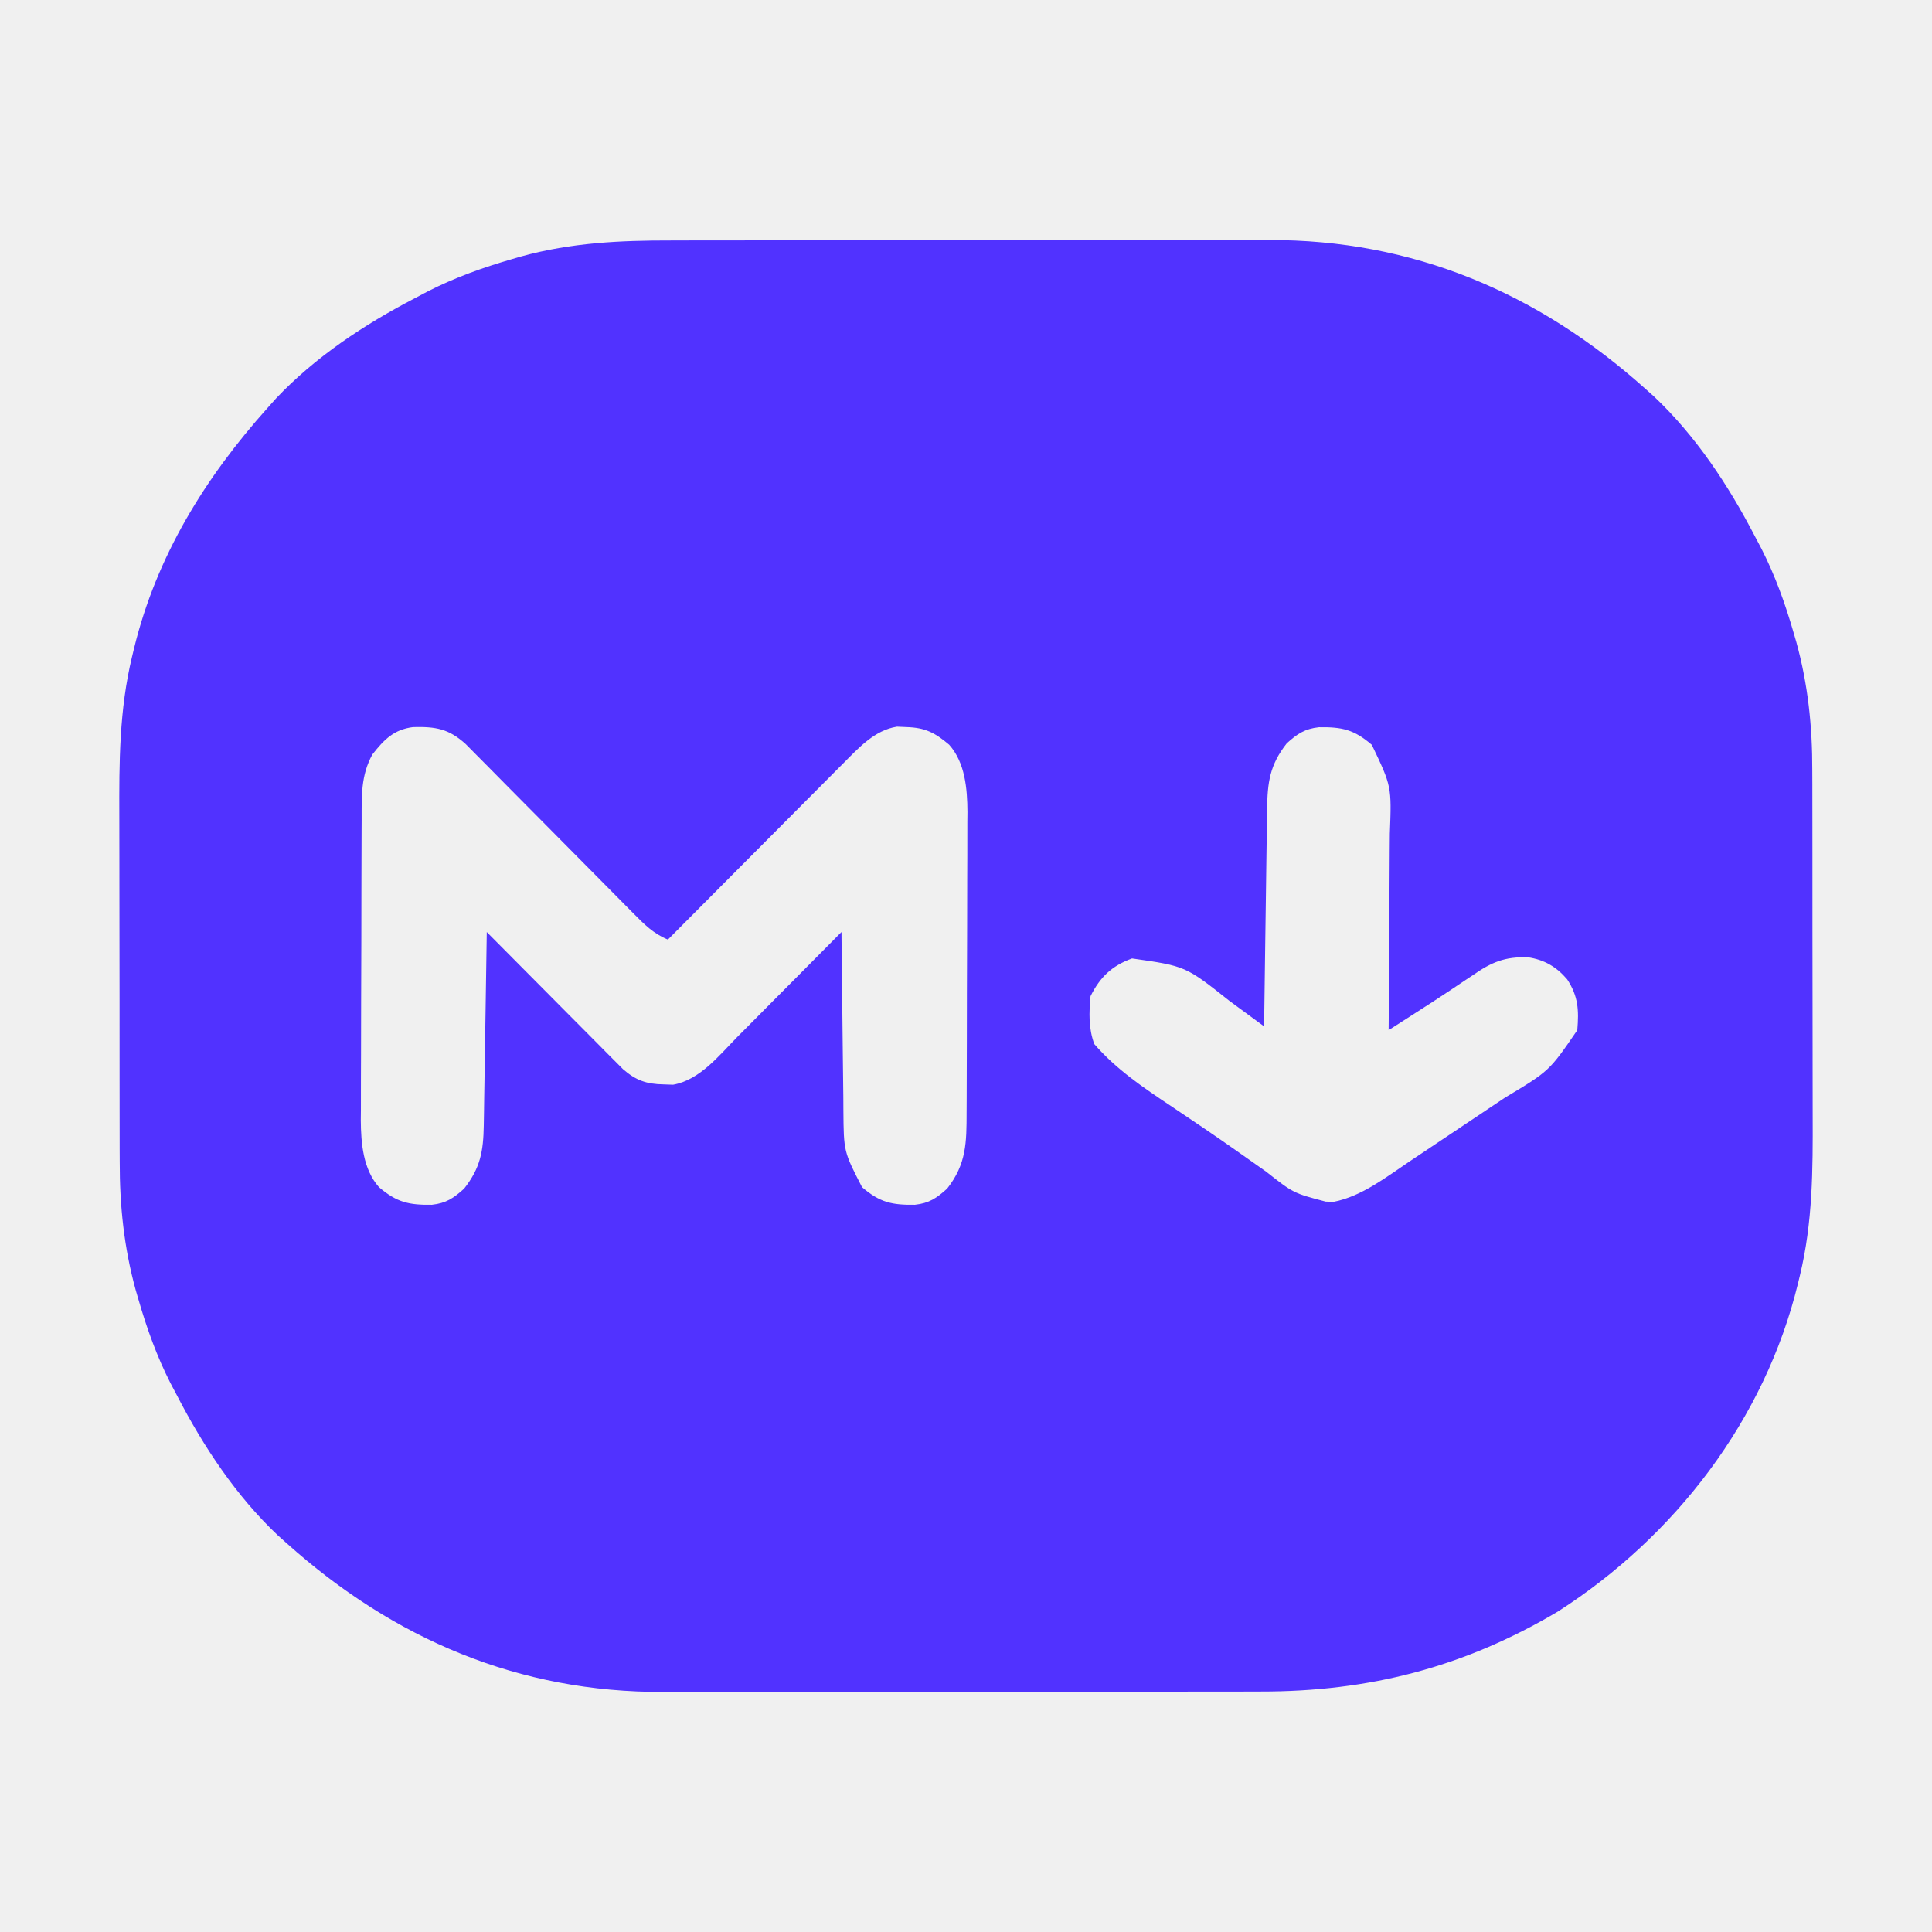
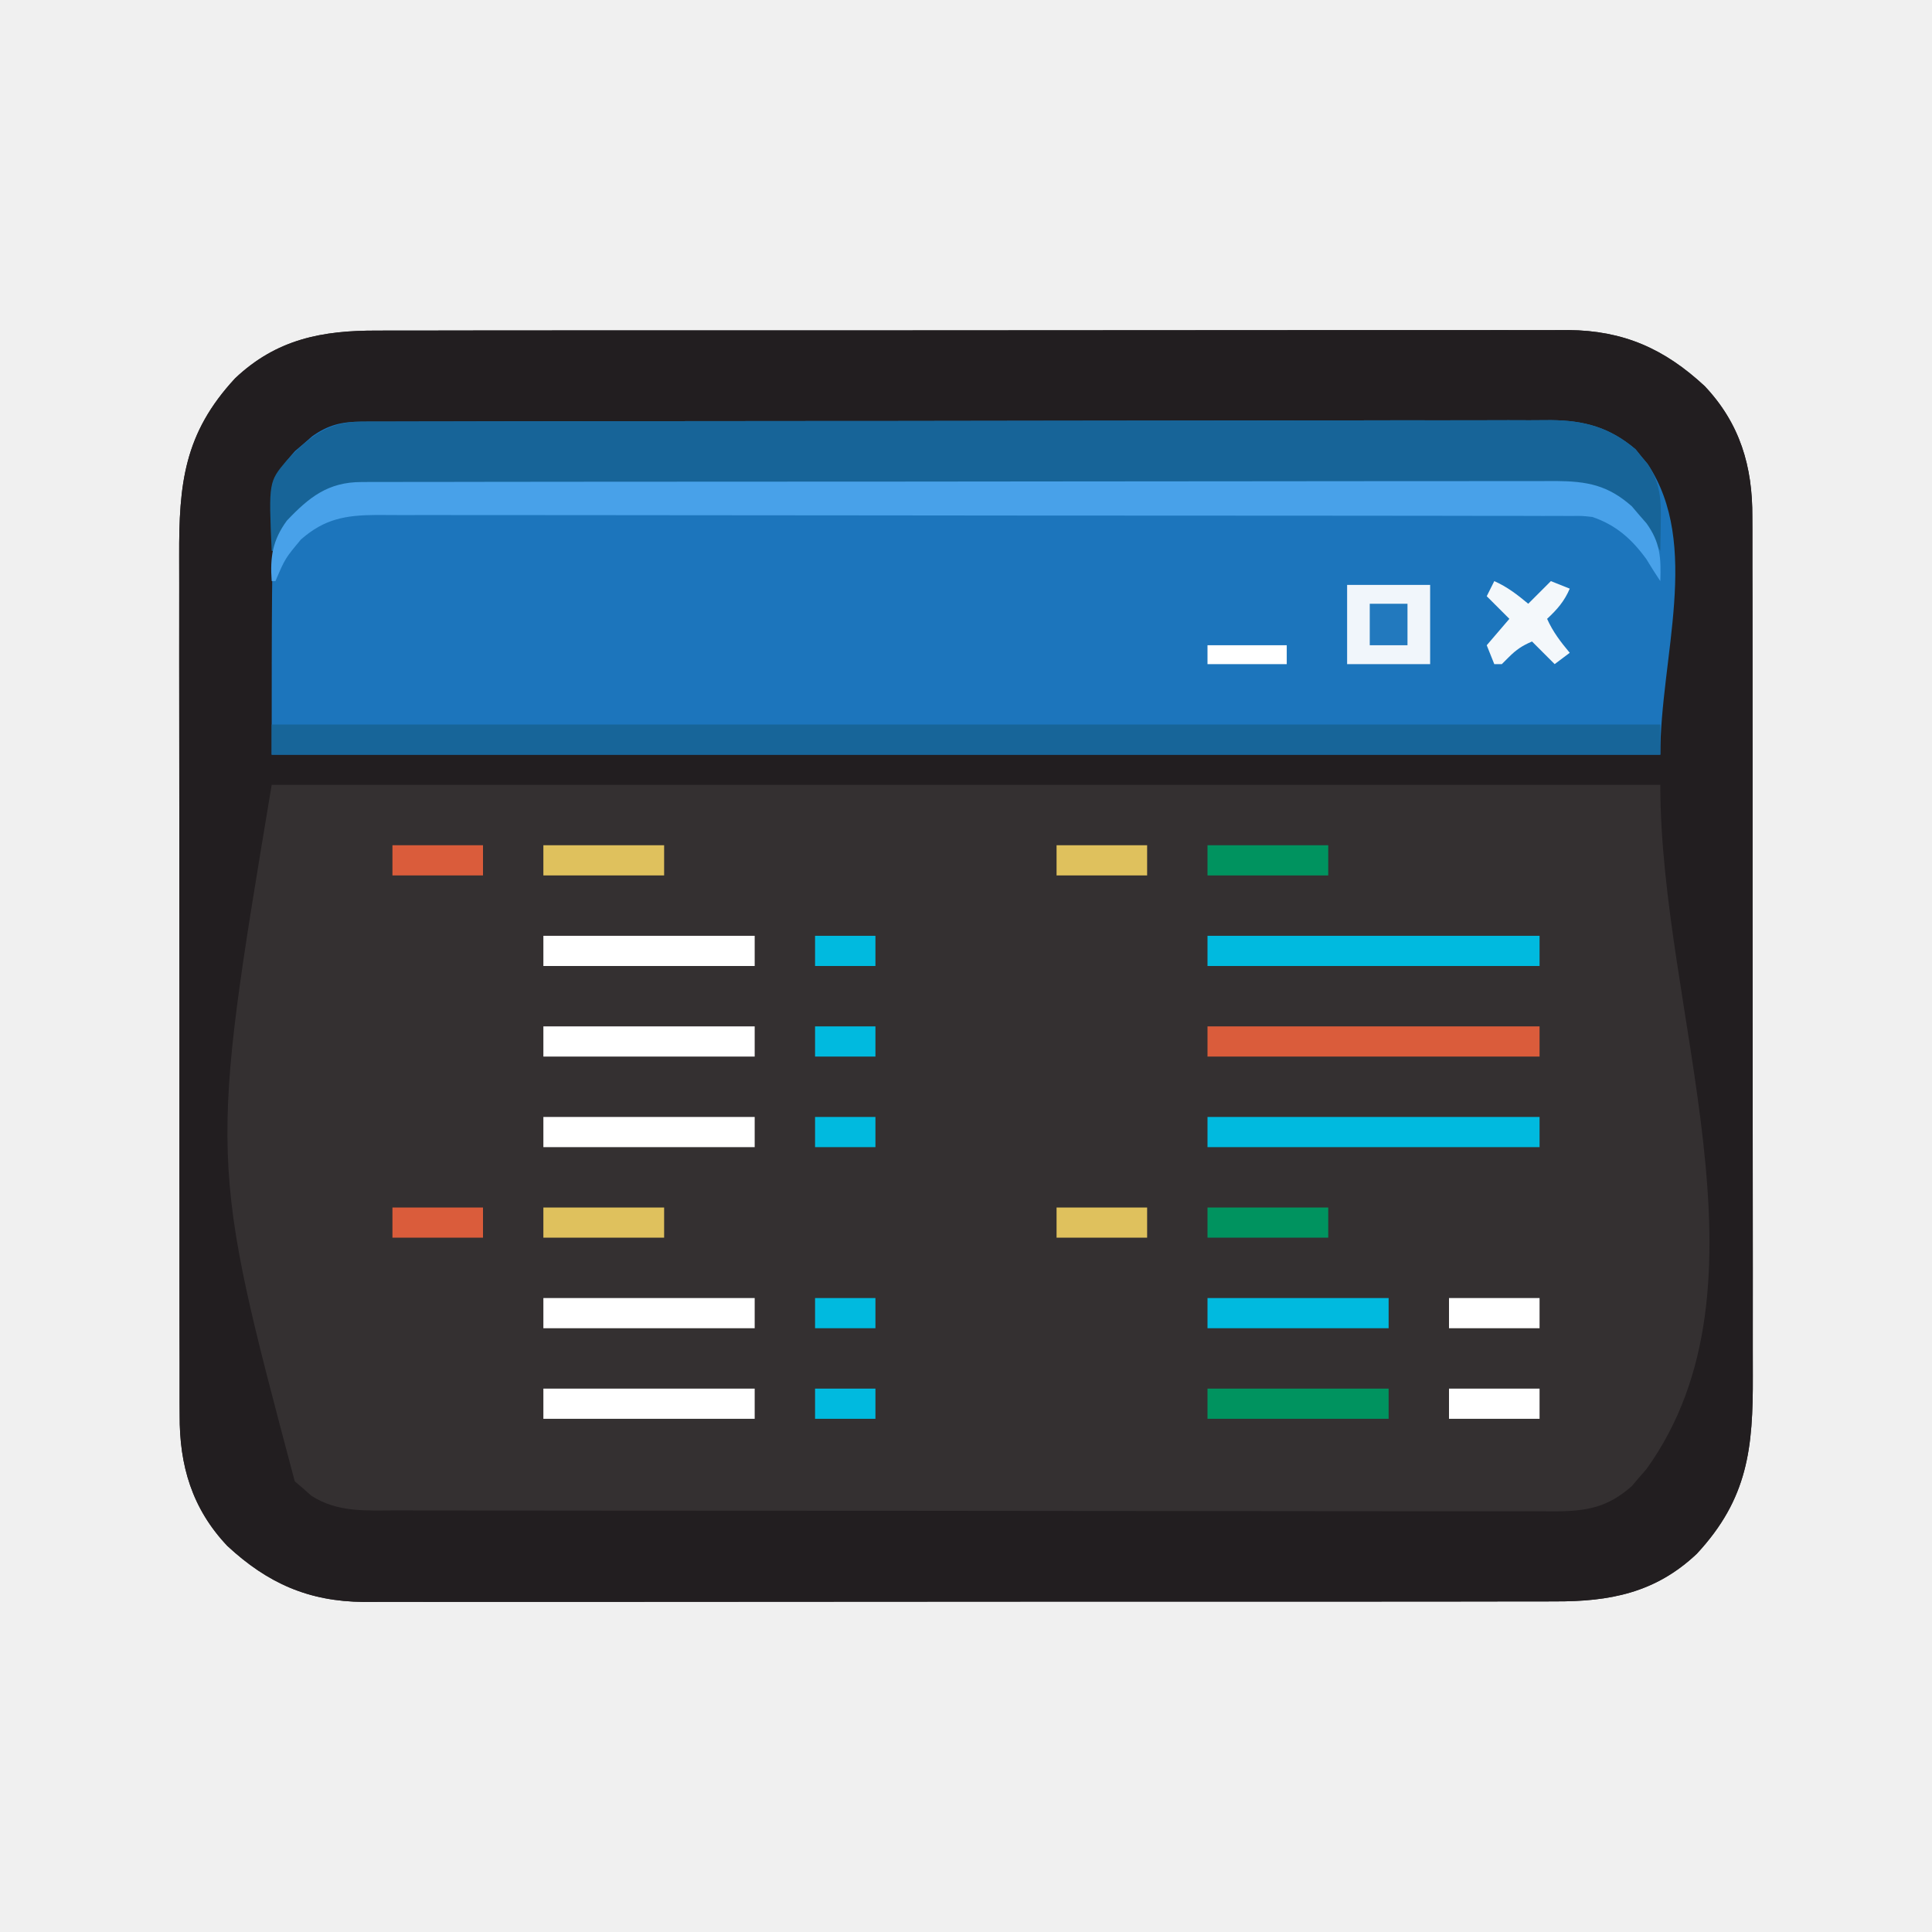
<svg xmlns="http://www.w3.org/2000/svg" version="1.1" width="512" height="512">
-   <path d="M0 0 C1.886 -0.004 3.771 -0.01 5.657 -0.015 C10.744 -0.029 15.831 -0.029 20.918 -0.027 C25.182 -0.026 29.446 -0.031 33.709 -0.036 C43.779 -0.047 53.848 -0.047 63.918 -0.041 C74.266 -0.035 84.614 -0.047 94.962 -0.069 C103.882 -0.086 112.802 -0.092 121.722 -0.089 C127.034 -0.087 132.346 -0.09 137.657 -0.104 C142.658 -0.116 147.658 -0.114 152.658 -0.101 C154.48 -0.099 156.301 -0.102 158.123 -0.11 C196.386 -0.272 229.602 13.837 257.985 39.275 C258.776 39.98 259.566 40.685 260.38 41.411 C271.412 51.847 280.023 64.863 286.985 78.275 C287.59 79.419 288.194 80.564 288.817 81.743 C292.452 88.897 295.066 96.196 297.298 103.9 C297.54 104.734 297.783 105.568 298.033 106.427 C301.125 117.667 302.285 128.782 302.26 140.414 C302.268 142.278 302.268 142.278 302.275 144.18 C302.287 147.548 302.289 150.916 302.287 154.284 C302.286 157.116 302.291 159.948 302.296 162.781 C302.307 169.475 302.307 176.169 302.301 182.864 C302.295 189.721 302.307 196.579 302.329 203.437 C302.346 209.368 302.352 215.299 302.349 221.23 C302.347 224.753 302.35 228.276 302.364 231.799 C302.416 246.25 302.395 260.168 298.985 274.275 C298.813 274.989 298.64 275.703 298.463 276.439 C289.684 312.5 265.874 343.45 234.86 363.337 C209.973 378.109 184.802 384.594 155.971 384.549 C154.085 384.554 152.199 384.559 150.314 384.565 C145.227 384.578 140.14 384.579 135.053 384.576 C130.789 384.575 126.525 384.58 122.261 384.585 C112.192 384.596 102.122 384.596 92.053 384.59 C81.705 384.584 71.357 384.597 61.009 384.618 C52.089 384.636 43.169 384.642 34.249 384.638 C28.937 384.636 23.625 384.639 18.313 384.653 C13.313 384.666 8.313 384.664 3.312 384.651 C1.491 384.648 -0.331 384.651 -2.152 384.659 C-40.415 384.821 -73.632 370.713 -102.015 345.275 C-102.805 344.57 -103.595 343.864 -104.409 343.138 C-115.441 332.702 -124.052 319.686 -131.015 306.275 C-131.619 305.13 -132.224 303.985 -132.847 302.806 C-136.482 295.653 -139.095 288.353 -141.327 280.65 C-141.57 279.816 -141.812 278.981 -142.062 278.122 C-145.154 266.882 -146.315 255.767 -146.289 244.135 C-146.294 242.892 -146.3 241.65 -146.305 240.37 C-146.316 237.002 -146.319 233.634 -146.316 230.266 C-146.315 227.433 -146.32 224.601 -146.325 221.769 C-146.336 215.074 -146.336 208.38 -146.33 201.686 C-146.324 194.828 -146.337 187.97 -146.358 181.112 C-146.376 175.181 -146.381 169.251 -146.378 163.32 C-146.376 159.796 -146.379 156.273 -146.393 152.75 C-146.446 138.299 -146.425 124.382 -143.015 110.275 C-142.756 109.203 -142.756 109.203 -142.492 108.111 C-136.542 83.667 -123.655 62.841 -107.015 44.275 C-106.31 43.484 -105.604 42.694 -104.878 41.88 C-94.442 30.848 -81.426 22.237 -68.015 15.275 C-66.298 14.368 -66.298 14.368 -64.546 13.443 C-57.393 9.808 -50.093 7.194 -42.39 4.962 C-41.556 4.72 -40.721 4.477 -39.862 4.227 C-26.584 0.575 -13.667 -0.021 0 0 Z M-79.327 136.212 C-82.407 141.801 -82.168 147.283 -82.176 153.512 C-82.181 154.435 -82.186 155.357 -82.191 156.308 C-82.205 159.354 -82.212 162.4 -82.218 165.447 C-82.224 167.57 -82.229 169.694 -82.235 171.817 C-82.246 176.269 -82.251 180.721 -82.255 185.173 C-82.26 190.864 -82.284 196.554 -82.313 202.244 C-82.332 206.631 -82.337 211.019 -82.338 215.406 C-82.341 217.503 -82.349 219.6 -82.362 221.697 C-82.38 224.638 -82.378 227.579 -82.371 230.52 C-82.38 231.377 -82.39 232.235 -82.399 233.118 C-82.357 239.23 -81.799 246.149 -77.563 250.905 C-72.808 254.949 -69.62 255.631 -63.554 255.552 C-59.79 255.141 -57.797 253.792 -55.015 251.275 C-50.684 245.773 -49.916 241.325 -49.809 234.475 C-49.789 233.334 -49.769 232.193 -49.749 231.018 C-49.732 229.797 -49.715 228.576 -49.698 227.318 C-49.677 226.06 -49.657 224.801 -49.635 223.505 C-49.581 220.173 -49.531 216.841 -49.482 213.508 C-49.432 210.103 -49.376 206.698 -49.321 203.292 C-49.214 196.62 -49.112 189.947 -49.015 183.275 C-48.314 183.982 -48.314 183.982 -47.599 184.704 C-42.738 189.609 -37.871 194.506 -32.999 199.4 C-31.181 201.228 -29.366 203.057 -27.552 204.888 C-24.945 207.519 -22.332 210.144 -19.718 212.767 C-18.502 213.998 -18.502 213.998 -17.262 215.254 C-16.501 216.015 -15.741 216.776 -14.957 217.559 C-14.291 218.23 -13.625 218.901 -12.938 219.592 C-9.505 222.596 -6.673 223.579 -2.14 223.65 C-1.317 223.678 -0.495 223.706 0.353 223.736 C7.465 222.49 12.609 215.913 17.446 211.009 C18.632 209.819 18.632 209.819 19.842 208.605 C22.353 206.083 24.857 203.554 27.36 201.025 C29.067 199.308 30.774 197.592 32.481 195.876 C36.655 191.681 40.822 187.48 44.985 183.275 C44.991 183.969 44.997 184.663 45.003 185.378 C45.061 191.954 45.133 198.529 45.221 205.104 C45.266 208.484 45.305 211.863 45.332 215.243 C45.365 219.138 45.418 223.032 45.474 226.927 C45.48 228.127 45.486 229.328 45.493 230.564 C45.581 241.462 45.581 241.462 50.437 250.89 C55.173 254.96 58.384 255.631 64.446 255.552 C68.21 255.141 70.203 253.792 72.985 251.275 C78.126 244.744 78.136 238.999 78.146 231.037 C78.151 230.115 78.156 229.192 78.162 228.242 C78.176 225.195 78.183 222.149 78.188 219.103 C78.194 216.979 78.2 214.856 78.206 212.732 C78.216 208.28 78.222 203.828 78.226 199.376 C78.231 193.686 78.255 187.996 78.284 182.305 C78.302 177.918 78.307 173.531 78.309 169.143 C78.312 167.046 78.32 164.949 78.333 162.852 C78.35 159.911 78.348 156.971 78.342 154.03 C78.356 152.743 78.356 152.743 78.37 151.431 C78.328 145.319 77.77 138.4 73.533 133.645 C69.747 130.424 67.123 129.103 62.235 128.962 C61.395 128.925 60.554 128.887 59.688 128.849 C53.795 129.777 49.593 134.421 45.531 138.502 C44.769 139.264 44.769 139.264 43.991 140.041 C42.331 141.703 40.678 143.371 39.024 145.04 C37.868 146.201 36.71 147.361 35.553 148.521 C32.52 151.561 29.493 154.607 26.468 157.655 C23.375 160.769 20.275 163.877 17.177 166.986 C11.107 173.076 5.044 179.174 -1.015 185.275 C-4.864 183.692 -7.273 181.245 -10.179 178.306 C-10.68 177.802 -11.181 177.297 -11.698 176.778 C-12.783 175.685 -13.865 174.591 -14.945 173.494 C-16.656 171.758 -18.373 170.028 -20.091 168.3 C-24.357 164.007 -28.612 159.704 -32.868 155.401 C-36.467 151.763 -40.069 148.129 -43.677 144.5 C-45.368 142.797 -47.052 141.088 -48.736 139.378 C-49.774 138.333 -50.812 137.288 -51.851 136.243 C-52.753 135.33 -53.656 134.417 -54.586 133.476 C-59.116 129.369 -62.567 128.821 -68.546 128.962 C-73.66 129.61 -76.252 132.305 -79.327 136.212 Z M162.985 133.275 C158.481 138.997 157.878 143.595 157.78 150.717 C157.76 151.998 157.74 153.279 157.72 154.599 C157.703 155.987 157.686 157.375 157.669 158.763 C157.648 160.191 157.627 161.618 157.606 163.046 C157.551 166.793 157.501 170.539 157.453 174.286 C157.403 178.114 157.347 181.941 157.292 185.769 C157.185 193.271 157.083 200.773 156.985 208.275 C155.963 207.523 154.942 206.771 153.889 205.996 C152.53 204.998 151.172 203.999 149.813 203.001 C149.142 202.507 148.471 202.013 147.779 201.503 C136.163 192.297 136.163 192.297 121.985 190.275 C116.638 192.229 113.529 195.187 110.985 200.275 C110.582 204.652 110.442 208.814 111.985 212.962 C117.739 219.615 124.964 224.495 132.235 229.337 C134.178 230.645 136.119 231.953 138.06 233.263 C139.04 233.924 140.02 234.585 141.03 235.265 C146.584 239.041 152.067 242.917 157.551 246.794 C164.752 252.464 164.752 252.464 173.298 254.712 C174.344 254.741 174.344 254.741 175.411 254.771 C182.846 253.338 189.497 248.122 195.673 243.97 C196.575 243.368 197.477 242.767 198.406 242.147 C200.303 240.88 202.199 239.611 204.094 238.34 C206.973 236.408 209.858 234.483 212.743 232.56 C214.595 231.322 216.447 230.084 218.298 228.845 C219.15 228.276 220.002 227.707 220.881 227.121 C232.579 220.101 232.579 220.101 239.985 209.275 C240.427 203.98 240.253 200.32 237.306 195.818 C234.46 192.492 231.265 190.614 226.915 189.966 C220.797 189.78 217.258 191.247 212.298 194.712 C211.693 195.114 211.087 195.515 210.464 195.929 C209.136 196.81 207.814 197.699 206.496 198.594 C203.18 200.814 199.824 202.968 196.466 205.122 C195.831 205.53 195.196 205.937 194.541 206.357 C193.023 207.33 191.504 208.302 189.985 209.275 C189.992 208.48 189.999 207.686 190.006 206.868 C190.066 199.35 190.111 191.833 190.141 184.316 C190.156 180.452 190.178 176.588 190.212 172.725 C190.244 168.99 190.262 165.255 190.27 161.52 C190.275 160.102 190.286 158.683 190.303 157.264 C190.786 144.669 190.786 144.669 185.533 133.666 C180.807 129.583 177.584 128.919 171.524 128.997 C167.761 129.408 165.767 130.758 162.985 133.275 Z " fill="#5132FF" transform="translate(178.0146,63.72534)" />
+   <path d="M0 0 C1.403 -0.004 2.805 -0.01 4.208 -0.016 C8.038 -0.031 11.869 -0.027 15.7 -0.019 C19.84 -0.014 23.981 -0.027 28.121 -0.037 C36.224 -0.054 44.327 -0.055 52.429 -0.05 C59.018 -0.046 65.606 -0.047 72.194 -0.053 C73.602 -0.054 73.602 -0.054 75.039 -0.055 C76.946 -0.057 78.853 -0.058 80.761 -0.06 C98.635 -0.073 116.51 -0.068 134.384 -0.056 C150.723 -0.046 167.061 -0.059 183.4 -0.083 C200.192 -0.108 216.985 -0.117 233.777 -0.111 C243.198 -0.107 252.619 -0.109 262.041 -0.127 C270.061 -0.142 278.081 -0.142 286.101 -0.125 C290.19 -0.116 294.278 -0.114 298.367 -0.13 C302.116 -0.143 305.865 -0.139 309.615 -0.119 C311.599 -0.114 313.584 -0.128 315.569 -0.143 C330.201 -0.023 341.056 4.806 351.72 14.7 C361.084 24.593 364.441 36.025 364.358 49.38 C364.366 50.973 364.366 50.973 364.374 52.598 C364.389 56.132 364.382 59.666 364.375 63.2 C364.38 65.743 364.387 68.287 364.395 70.83 C364.411 77.008 364.413 83.186 364.408 89.363 C364.404 94.388 364.406 99.412 364.411 104.437 C364.412 105.153 364.412 105.87 364.413 106.609 C364.415 108.065 364.416 109.521 364.418 110.978 C364.431 124.617 364.426 138.257 364.415 151.896 C364.405 164.355 364.418 176.814 364.442 189.273 C364.466 202.087 364.475 214.902 364.469 227.717 C364.465 234.902 364.468 242.088 364.485 249.274 C364.501 256.032 364.497 262.79 364.478 269.549 C364.474 272.024 364.477 274.499 364.488 276.974 C364.563 296.135 363.212 309.529 349.658 324.138 C338.688 334.52 326.589 336.844 311.941 336.775 C310.538 336.78 309.136 336.785 307.733 336.792 C303.903 336.806 300.072 336.802 296.241 336.795 C292.101 336.79 287.96 336.802 283.82 336.813 C275.717 336.83 267.614 336.831 259.512 336.825 C252.923 336.821 246.335 336.823 239.747 336.828 C238.339 336.829 238.339 336.829 236.902 336.83 C234.995 336.832 233.087 336.833 231.18 336.835 C213.306 336.849 195.431 336.843 177.557 336.832 C161.218 336.822 144.88 336.835 128.541 336.859 C111.749 336.883 94.956 336.893 78.164 336.886 C68.743 336.883 59.322 336.885 49.9 336.902 C41.88 336.917 33.86 336.918 25.84 336.9 C21.751 336.892 17.663 336.89 13.574 336.905 C9.825 336.919 6.076 336.914 2.326 336.895 C0.342 336.889 -1.643 336.903 -3.628 336.918 C-18.26 336.799 -29.115 331.969 -39.78 322.075 C-49.143 312.182 -52.5 300.75 -52.417 287.395 C-52.423 286.333 -52.428 285.272 -52.434 284.178 C-52.448 280.644 -52.441 277.11 -52.434 273.576 C-52.439 271.032 -52.446 268.489 -52.454 265.945 C-52.47 259.767 -52.472 253.59 -52.467 247.412 C-52.463 242.388 -52.465 237.363 -52.47 232.339 C-52.471 231.264 -52.471 231.264 -52.472 230.167 C-52.474 228.71 -52.475 227.254 -52.477 225.798 C-52.49 212.158 -52.485 198.518 -52.474 184.879 C-52.464 172.42 -52.477 159.962 -52.501 147.503 C-52.525 134.688 -52.535 121.873 -52.528 109.059 C-52.524 101.873 -52.527 94.687 -52.544 87.502 C-52.56 80.743 -52.556 73.985 -52.537 67.226 C-52.533 64.751 -52.536 62.276 -52.547 59.801 C-52.622 40.64 -51.271 27.246 -37.717 12.638 C-26.747 2.255 -14.648 -0.068 0 0 Z " fill="#343031" transform="translate(100.0295,87.61232)" />
+   <path d="M0 0 C1.403 -0.004 2.805 -0.01 4.208 -0.016 C8.038 -0.031 11.869 -0.027 15.7 -0.019 C19.84 -0.014 23.981 -0.027 28.121 -0.037 C36.224 -0.054 44.327 -0.055 52.429 -0.05 C59.018 -0.046 65.606 -0.047 72.194 -0.053 C73.602 -0.054 73.602 -0.054 75.039 -0.055 C76.946 -0.057 78.853 -0.058 80.761 -0.06 C98.635 -0.073 116.51 -0.068 134.384 -0.056 C150.723 -0.046 167.061 -0.059 183.4 -0.083 C200.192 -0.108 216.985 -0.117 233.777 -0.111 C243.198 -0.107 252.619 -0.109 262.041 -0.127 C270.061 -0.142 278.081 -0.142 286.101 -0.125 C290.19 -0.116 294.278 -0.114 298.367 -0.13 C302.116 -0.143 305.865 -0.139 309.615 -0.119 C311.599 -0.114 313.584 -0.128 315.569 -0.143 C330.201 -0.023 341.056 4.806 351.72 14.7 C361.084 24.593 364.441 36.025 364.358 49.38 C364.366 50.973 364.366 50.973 364.374 52.598 C364.389 56.132 364.382 59.666 364.375 63.2 C364.38 65.743 364.387 68.287 364.395 70.83 C364.411 77.008 364.413 83.186 364.408 89.363 C364.404 94.388 364.406 99.412 364.411 104.437 C364.412 105.153 364.412 105.87 364.413 106.609 C364.415 108.065 364.416 109.521 364.418 110.978 C364.431 124.617 364.426 138.257 364.415 151.896 C364.405 164.355 364.418 176.814 364.442 189.273 C364.466 202.087 364.475 214.902 364.469 227.717 C364.465 234.902 364.468 242.088 364.485 249.274 C364.501 256.032 364.497 262.79 364.478 269.549 C364.474 272.024 364.477 274.499 364.488 276.974 C364.563 296.135 363.212 309.529 349.658 324.138 C338.688 334.52 326.589 336.844 311.941 336.775 C310.538 336.78 309.136 336.785 307.733 336.792 C303.903 336.806 300.072 336.802 296.241 336.795 C292.101 336.79 287.96 336.802 283.82 336.813 C275.717 336.83 267.614 336.831 259.512 336.825 C252.923 336.821 246.335 336.823 239.747 336.828 C238.339 336.829 238.339 336.829 236.902 336.83 C234.995 336.832 233.087 336.833 231.18 336.835 C213.306 336.849 195.431 336.843 177.557 336.832 C161.218 336.822 144.88 336.835 128.541 336.859 C111.749 336.883 94.956 336.893 78.164 336.886 C68.743 336.883 59.322 336.885 49.9 336.902 C41.88 336.917 33.86 336.918 25.84 336.9 C21.751 336.892 17.663 336.89 13.574 336.905 C9.825 336.919 6.076 336.914 2.326 336.895 C0.342 336.889 -1.643 336.903 -3.628 336.918 C-18.26 336.799 -29.115 331.969 -39.78 322.075 C-49.143 312.182 -52.5 300.75 -52.417 287.395 C-52.423 286.333 -52.428 285.272 -52.434 284.178 C-52.448 280.644 -52.441 277.11 -52.434 273.576 C-52.439 271.032 -52.446 268.489 -52.454 265.945 C-52.47 259.767 -52.472 253.59 -52.467 247.412 C-52.463 242.388 -52.465 237.363 -52.47 232.339 C-52.471 231.264 -52.471 231.264 -52.472 230.167 C-52.474 228.71 -52.475 227.254 -52.477 225.798 C-52.49 212.158 -52.485 198.518 -52.474 184.879 C-52.464 172.42 -52.477 159.962 -52.501 147.503 C-52.525 134.688 -52.535 121.873 -52.528 109.059 C-52.524 101.873 -52.527 94.687 -52.544 87.502 C-52.56 80.743 -52.556 73.985 -52.537 67.226 C-52.533 64.751 -52.536 62.276 -52.547 59.801 C-52.622 40.64 -51.271 27.246 -37.717 12.638 C-26.747 2.255 -14.648 -0.068 0 0 Z M-28.03 120.388 C-44.572 219.714 -44.572 219.714 -21.916 304.946 C-21.19 305.566 -20.465 306.186 -19.717 306.825 C-18.999 307.463 -18.281 308.101 -17.541 308.759 C-10.53 313.306 -2.782 312.675 5.287 312.655 C6.648 312.659 8.01 312.663 9.371 312.669 C13.102 312.681 16.834 312.681 20.565 312.678 C24.593 312.678 28.621 312.689 32.649 312.699 C40.536 312.715 48.423 312.721 56.31 312.722 C62.721 312.723 69.132 312.727 75.543 312.733 C93.723 312.751 111.902 312.76 130.082 312.759 C131.061 312.758 132.041 312.758 133.05 312.758 C134.522 312.758 134.522 312.758 136.023 312.758 C151.924 312.757 167.826 312.776 183.728 312.805 C200.059 312.833 216.39 312.847 232.722 312.845 C241.889 312.845 251.056 312.85 260.224 312.872 C268.028 312.89 275.831 312.894 283.635 312.881 C287.616 312.874 291.596 312.874 295.577 312.891 C299.223 312.907 302.869 312.904 306.515 312.887 C308.455 312.882 310.394 312.897 312.333 312.913 C320.589 312.848 326.089 311.832 332.431 306.204 C333.063 305.46 333.695 304.717 334.345 303.95 C335.316 302.838 335.316 302.838 336.306 301.704 C371.576 252.608 339.97 180.839 339.97 120.388 C218.53 120.388 97.09 120.388 -28.03 120.388 Z " fill="#221E20" transform="translate(100.0295,87.61232)" />
+   <path d="M0 0 C1.157 -0.007 2.314 -0.014 3.505 -0.021 C4.772 -0.019 6.038 -0.017 7.343 -0.014 C8.706 -0.019 10.068 -0.024 11.431 -0.03 C15.174 -0.044 18.917 -0.046 22.661 -0.045 C26.698 -0.047 30.736 -0.06 34.774 -0.072 C43.602 -0.094 52.431 -0.102 61.26 -0.107 C66.773 -0.111 72.287 -0.117 77.801 -0.124 C93.069 -0.144 108.338 -0.16 123.607 -0.163 C124.584 -0.163 125.561 -0.164 126.568 -0.164 C128.549 -0.164 130.529 -0.165 132.51 -0.165 C133.985 -0.165 133.985 -0.165 135.49 -0.165 C136.474 -0.166 137.459 -0.166 138.473 -0.166 C154.422 -0.17 170.371 -0.197 186.32 -0.234 C202.699 -0.272 219.077 -0.291 235.456 -0.292 C244.65 -0.292 253.845 -0.301 263.039 -0.33 C270.869 -0.354 278.698 -0.362 286.528 -0.346 C290.521 -0.339 294.514 -0.34 298.507 -0.363 C302.167 -0.384 305.827 -0.381 309.487 -0.36 C311.429 -0.355 313.371 -0.374 315.313 -0.395 C324.174 -0.31 330.842 1.536 337.681 7.323 C338.454 8.282 338.454 8.282 339.243 9.26 C340.048 10.219 340.048 10.219 340.868 11.198 C355.131 32.591 344.243 62.548 344.243 88.26 C222.803 88.26 101.363 88.26 -23.757 88.26 C-23.757 14.768 -23.757 14.768 -17.573 7.799 C-16.457 6.852 -16.457 6.852 -15.319 5.885 C-14.578 5.238 -13.837 4.591 -13.073 3.924 C-8.828 0.875 -5.187 0.01 0 0 Z " fill="#1C75BC" transform="translate(95.75666,111.7399)" />
+   <path d="M0 0 C1.157 -0.007 2.314 -0.014 3.505 -0.021 C4.772 -0.019 6.038 -0.017 7.343 -0.014 C8.706 -0.019 10.068 -0.024 11.431 -0.03 C15.174 -0.044 18.917 -0.046 22.661 -0.045 C26.698 -0.047 30.736 -0.06 34.774 -0.072 C43.602 -0.094 52.431 -0.102 61.26 -0.107 C66.773 -0.111 72.287 -0.117 77.801 -0.124 C93.069 -0.144 108.338 -0.16 123.607 -0.163 C124.584 -0.163 125.561 -0.164 126.568 -0.164 C128.549 -0.164 130.529 -0.165 132.51 -0.165 C133.985 -0.165 133.985 -0.165 135.49 -0.165 C136.474 -0.166 137.459 -0.166 138.473 -0.166 C154.422 -0.17 170.371 -0.197 186.32 -0.234 C202.699 -0.272 219.077 -0.291 235.456 -0.292 C244.65 -0.292 253.845 -0.301 263.039 -0.33 C270.869 -0.354 278.698 -0.362 286.528 -0.346 C290.521 -0.339 294.514 -0.34 298.507 -0.363 C302.167 -0.384 305.827 -0.381 309.487 -0.36 C311.429 -0.355 313.371 -0.374 315.313 -0.395 C324.174 -0.31 330.842 1.536 337.681 7.323 C338.454 8.282 338.454 8.282 339.243 9.26 C340.048 10.219 340.048 10.219 340.868 11.198 C344.218 16.222 344.506 20.647 344.368 26.573 C344.359 27.313 344.35 28.054 344.341 28.817 C344.318 30.631 344.282 32.446 344.243 34.26 C343.583 33.27 342.923 32.28 342.243 31.26 C337.8 24.915 333.819 19.818 326.243 17.26 C323.457 16.961 323.457 16.961 320.465 17.003 C318.723 16.993 318.723 16.993 316.946 16.983 C315.038 16.988 315.038 16.988 313.092 16.993 C311.724 16.989 310.356 16.984 308.988 16.979 C305.229 16.967 301.471 16.967 297.712 16.969 C293.658 16.97 289.604 16.959 285.55 16.949 C277.608 16.933 269.666 16.927 261.723 16.926 C255.268 16.925 248.812 16.921 242.356 16.915 C224.054 16.897 205.752 16.888 187.45 16.889 C185.97 16.889 185.97 16.889 184.46 16.889 C182.978 16.89 182.978 16.89 181.466 16.89 C165.454 16.891 149.442 16.871 133.43 16.843 C116.991 16.814 100.551 16.801 84.112 16.802 C74.882 16.803 65.652 16.798 56.421 16.776 C48.563 16.758 40.704 16.753 32.845 16.767 C28.836 16.774 24.827 16.774 20.818 16.756 C17.146 16.741 13.474 16.743 9.802 16.761 C7.849 16.765 5.895 16.75 3.942 16.734 C-4.173 16.798 -9.723 17.725 -15.999 23.225 C-20.2 28.259 -20.2 28.259 -22.757 34.26 C-23.087 34.26 -23.417 34.26 -23.757 34.26 C-24.556 15.953 -24.556 15.953 -19.757 10.26 C-13.795 4.054 -8.863 0.017 0 0 Z " fill="#176498" transform="translate(95.75666,111.7399)" />
+   <path d="M0 0 C121.44 0 242.88 0 368 0 C368 2.64 368 5.28 368 8 C246.56 8 125.12 8 0 8 C0 5.36 0 2.72 0 0 Z " fill="#176599" transform="translate(72,192)" />
+   <path d="M0 0 C1.162 -0.006 2.323 -0.013 3.52 -0.02 C4.791 -0.016 6.063 -0.013 7.374 -0.01 C8.742 -0.014 10.11 -0.018 11.478 -0.024 C15.236 -0.036 18.995 -0.036 22.753 -0.033 C26.807 -0.033 30.861 -0.044 34.915 -0.054 C42.858 -0.07 50.8 -0.076 58.742 -0.077 C65.198 -0.078 71.654 -0.082 78.109 -0.088 C96.411 -0.106 114.713 -0.115 133.015 -0.114 C134.002 -0.113 134.989 -0.113 136.006 -0.113 C137.488 -0.113 137.488 -0.113 138.999 -0.113 C155.011 -0.112 171.023 -0.131 187.035 -0.16 C203.475 -0.188 219.914 -0.202 236.354 -0.2 C245.584 -0.2 254.814 -0.205 264.044 -0.227 C271.903 -0.245 279.761 -0.249 287.62 -0.236 C291.629 -0.229 295.638 -0.229 299.647 -0.246 C303.319 -0.262 306.991 -0.259 310.663 -0.242 C312.617 -0.237 314.57 -0.252 316.523 -0.268 C324.806 -0.203 330.319 0.794 336.683 6.441 C337.631 7.557 337.631 7.557 338.597 8.695 C339.244 9.436 339.891 10.177 340.558 10.941 C344.253 16.085 344.43 20.136 344.222 26.257 C342.949 24.348 341.715 22.412 340.535 20.445 C336.68 15.131 332.48 11.39 326.222 9.257 C323.436 8.958 323.436 8.958 320.444 9 C318.702 8.99 318.702 8.99 316.925 8.98 C315.017 8.985 315.017 8.985 313.071 8.99 C311.703 8.986 310.335 8.982 308.967 8.976 C305.208 8.964 301.449 8.964 297.691 8.967 C293.637 8.967 289.583 8.956 285.529 8.946 C277.587 8.93 269.644 8.924 261.702 8.923 C255.246 8.922 248.791 8.918 242.335 8.912 C224.033 8.894 205.731 8.885 187.429 8.886 C185.949 8.887 185.949 8.887 184.439 8.887 C182.957 8.887 182.957 8.887 181.445 8.887 C165.433 8.888 149.421 8.869 133.409 8.84 C116.97 8.812 100.53 8.798 84.09 8.8 C74.86 8.8 65.63 8.795 56.4 8.773 C48.541 8.755 40.683 8.751 32.824 8.764 C28.815 8.771 24.806 8.771 20.797 8.754 C17.125 8.738 13.453 8.741 9.781 8.758 C7.828 8.763 5.874 8.748 3.921 8.732 C-4.194 8.795 -9.744 9.723 -16.02 15.222 C-20.222 20.256 -20.222 20.256 -22.778 26.257 C-23.108 26.257 -23.438 26.257 -23.778 26.257 C-24.232 19.898 -23.574 15.486 -19.778 10.257 C-13.865 4.014 -8.835 0.012 0 0 Z " fill="#48A1E9" transform="translate(95.77786,127.7427)" />
+   <path d="M0 0 C29.04 0 58.08 0 88 0 C88 2.64 88 5.28 88 8 C58.96 8 29.92 8 0 8 C0 5.36 0 2.72 0 0 Z " fill="#00BADF" transform="translate(320,296)" />
+   <path d="M0 0 C29.04 0 58.08 0 88 0 C88 2.64 88 5.28 88 8 C58.96 8 29.92 8 0 8 C0 5.36 0 2.72 0 0 Z " fill="#DA5C3B" transform="translate(320,272)" />
+   <path d="M0 0 C29.04 0 58.08 0 88 0 C88 2.64 88 5.28 88 8 C58.96 8 29.92 8 0 8 C0 5.36 0 2.72 0 0 Z " fill="#00BADF" transform="translate(320,248)" />
+   <path d="M0 0 C7.26 0 14.52 0 22 0 C22 6.93 22 13.86 22 21 C14.74 21 7.48 21 0 21 C0 14.07 0 7.14 0 0 Z " fill="#F1F6FB" transform="translate(357,155)" />
+   <path d="M0 0 C18.48 0 36.96 0 56 0 C56 2.64 56 5.28 56 8 C37.52 8 19.04 8 0 8 C0 5.36 0 2.72 0 0 Z " fill="#FFFFFF" transform="translate(144,368)" />
+   <path d="M0 0 C18.48 0 36.96 0 56 0 C56 2.64 56 5.28 56 8 C37.52 8 19.04 8 0 8 C0 5.36 0 2.72 0 0 Z " fill="#FFFFFF" transform="translate(144,344)" />
+   <path d="M0 0 C18.48 0 36.96 0 56 0 C56 2.64 56 5.28 56 8 C37.52 8 19.04 8 0 8 C0 5.36 0 2.72 0 0 Z " fill="#FFFFFF" transform="translate(144,296)" />
+   <path d="M0 0 C18.48 0 36.96 0 56 0 C56 2.64 56 5.28 56 8 C37.52 8 19.04 8 0 8 C0 5.36 0 2.72 0 0 Z " fill="#FFFFFF" transform="translate(144,272)" />
+   <path d="M0 0 C18.48 0 36.96 0 56 0 C56 2.64 56 5.28 56 8 C37.52 8 19.04 8 0 8 C0 5.36 0 2.72 0 0 Z " fill="#FFFFFF" transform="translate(144,248)" />
+   <path d="M0 0 C15.84 0 31.68 0 48 0 C48 2.64 48 5.28 48 8 C32.16 8 16.32 8 0 8 C0 5.36 0 2.72 0 0 Z " fill="#00935F" transform="translate(320,368)" />
+   <path d="M0 0 C15.84 0 31.68 0 48 0 C48 2.64 48 5.28 48 8 C32.16 8 16.32 8 0 8 C0 5.36 0 2.72 0 0 Z " fill="#00BADF" transform="translate(320,344)" />
+   <path d="M0 0 C10.56 0 21.12 0 32 0 C32 2.64 32 5.28 32 8 C21.44 8 10.88 8 0 8 C0 5.36 0 2.72 0 0 Z " fill="#00935F" transform="translate(320,320)" />
+   <path d="M0 0 C10.56 0 21.12 0 32 0 C32 2.64 32 5.28 32 8 C21.44 8 10.88 8 0 8 C0 5.36 0 2.72 0 0 Z " fill="#DFC15D" transform="translate(144,320)" />
+   <path d="M0 0 C10.56 0 21.12 0 32 0 C32 2.64 32 5.28 32 8 C21.44 8 10.88 8 0 8 C0 5.36 0 2.72 0 0 Z " fill="#00935F" transform="translate(320,224)" />
+   <path d="M0 0 C10.56 0 21.12 0 32 0 C32 2.64 32 5.28 32 8 C21.44 8 10.88 8 0 8 C0 5.36 0 2.72 0 0 Z " fill="#DFC15D" transform="translate(144,224)" />
+   <path d="M0 0 C3.436 1.527 6.119 3.599 9 6 C10.98 4.02 12.96 2.04 15 0 C16.65 0.66 18.3 1.32 20 2 C18.557 5.366 16.667 7.51 14 10 C15.527 13.436 17.599 16.119 20 19 C18.68 19.99 17.36 20.98 16 22 C14.02 20.02 12.04 18.04 10 16 C7.435 17.099 5.872 18.128 3.875 20.125 C3.256 20.744 2.638 21.363 2 22 C1.34 22 0.68 22 0 22 C-0.66 20.35 -1.32 18.7 -2 17 C-0.02 14.69 1.96 12.38 4 10 C2.02 8.02 0.04 6.04 -2 4 C-1.34 2.68 -0.68 1.36 0 0 Z " fill="#F4F8FB" transform="translate(396,154)" />
+   <path d="M0 0 C7.92 0 15.84 0 24 0 C24 2.64 24 5.28 24 8 C16.08 8 8.16 8 0 8 C0 5.36 0 2.72 0 0 Z " fill="#FFFFFF" transform="translate(384,368)" />
+   <path d="M0 0 C7.92 0 15.84 0 24 0 C24 2.64 24 5.28 24 8 C16.08 8 8.16 8 0 8 C0 5.36 0 2.72 0 0 Z " fill="#FFFFFF" transform="translate(384,344)" />
+   <path d="M0 0 C7.92 0 15.84 0 24 0 C24 2.64 24 5.28 24 8 C16.08 8 8.16 8 0 8 C0 5.36 0 2.72 0 0 Z " fill="#DFC15D" transform="translate(280,320)" />
+   <path d="M0 0 C7.92 0 15.84 0 24 0 C24 2.64 24 5.28 24 8 C16.08 8 8.16 8 0 8 C0 5.36 0 2.72 0 0 Z " fill="#DA5C3B" transform="translate(104,320)" />
+   <path d="M0 0 C7.92 0 15.84 0 24 0 C24 2.64 24 5.28 24 8 C16.08 8 8.16 8 0 8 C0 5.36 0 2.72 0 0 Z " fill="#DFC15D" transform="translate(280,224)" />
+   <path d="M0 0 C7.92 0 15.84 0 24 0 C24 2.64 24 5.28 24 8 C16.08 8 8.16 8 0 8 C0 5.36 0 2.72 0 0 Z " fill="#DA5C3B" transform="translate(104,224)" />
+   <path d="M0 0 C5.28 0 10.56 0 16 0 C16 2.64 16 5.28 16 8 C10.72 8 5.44 8 0 8 C0 5.36 0 2.72 0 0 Z " fill="#00BADF" transform="translate(216,368)" />
+   <path d="M0 0 C5.28 0 10.56 0 16 0 C16 2.64 16 5.28 16 8 C10.72 8 5.44 8 0 8 C0 5.36 0 2.72 0 0 Z " fill="#00BADF" transform="translate(216,344)" />
+   <path d="M0 0 C5.28 0 10.56 0 16 0 C16 2.64 16 5.28 16 8 C10.72 8 5.44 8 0 8 C0 5.36 0 2.72 0 0 Z " fill="#00BADF" transform="translate(216,296)" />
+   <path d="M0 0 C5.28 0 10.56 0 16 0 C16 2.64 16 5.28 16 8 C10.72 8 5.44 8 0 8 C0 5.36 0 2.72 0 0 Z " fill="#00BADF" transform="translate(216,272)" />
+   <path d="M0 0 C5.28 0 10.56 0 16 0 C16 2.64 16 5.28 16 8 C10.72 8 5.44 8 0 8 C0 5.36 0 2.72 0 0 Z " fill="#00BADF" transform="translate(216,248)" />
+   <path d="M0 0 C3.3 0 6.6 0 10 0 C10 3.63 10 7.26 10 11 C6.7 11 3.4 11 0 11 C0 7.37 0 3.74 0 0 Z " fill="#2279BE" transform="translate(363,160)" />
+   <path d="M0 0 C6.93 0 13.86 0 21 0 C21 1.65 21 3.3 21 5 C14.07 5 7.14 5 0 5 C0 3.35 0 1.7 0 0 Z " fill="#FFFFFF" transform="translate(320,171)" />
</svg>
